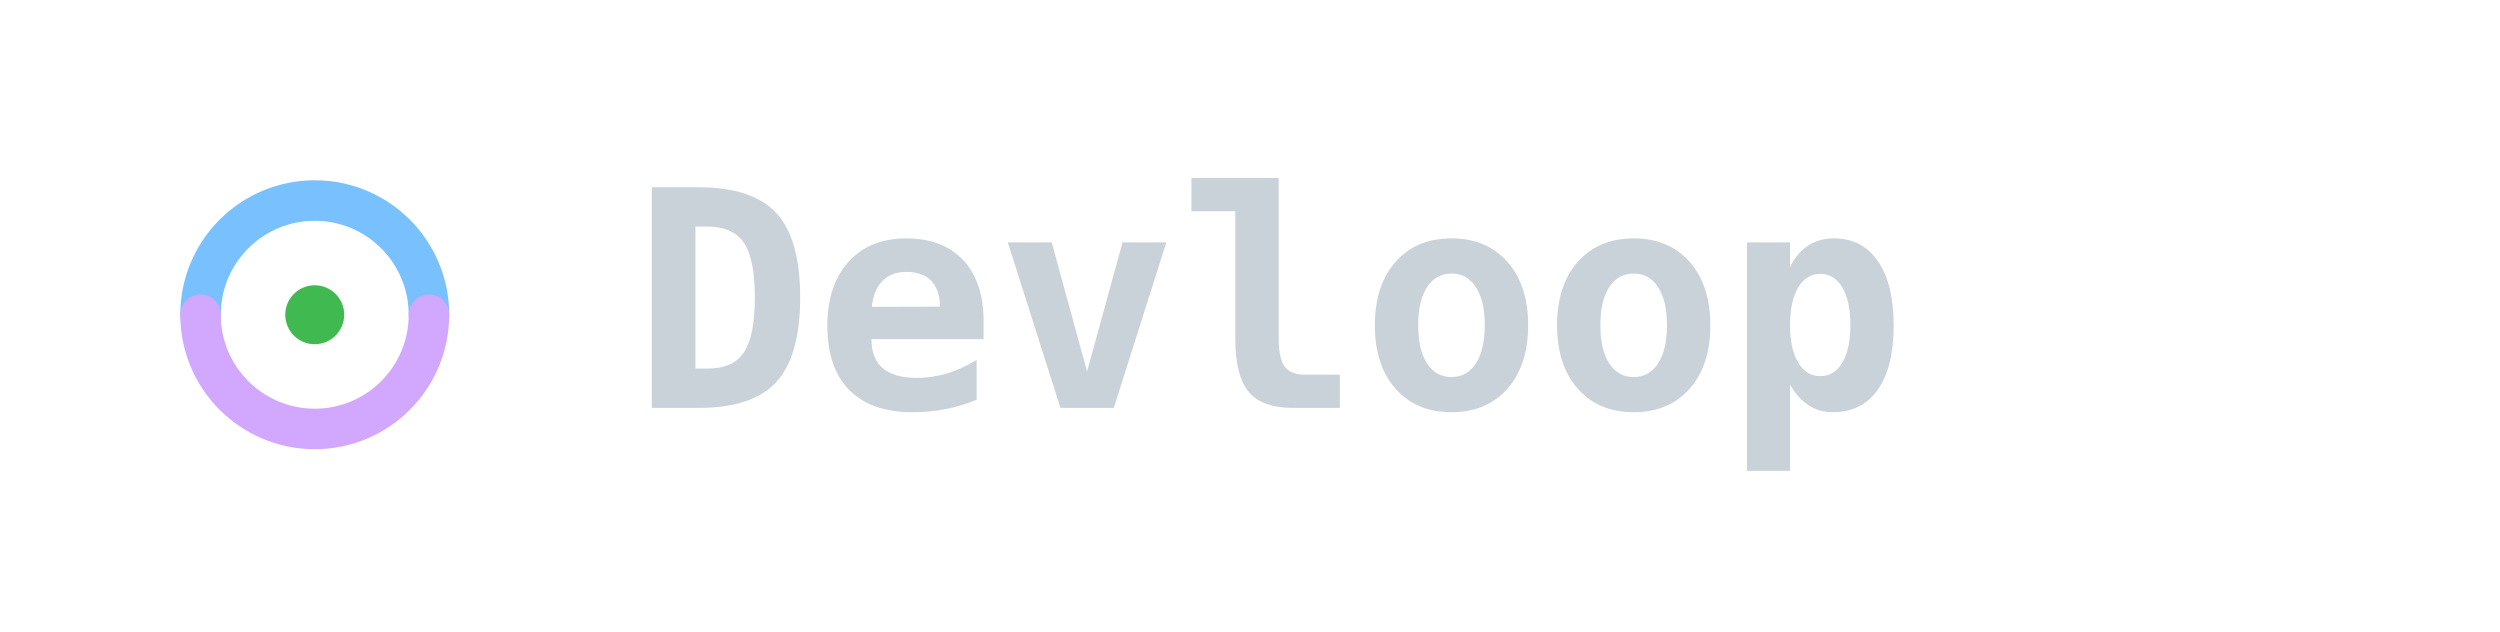
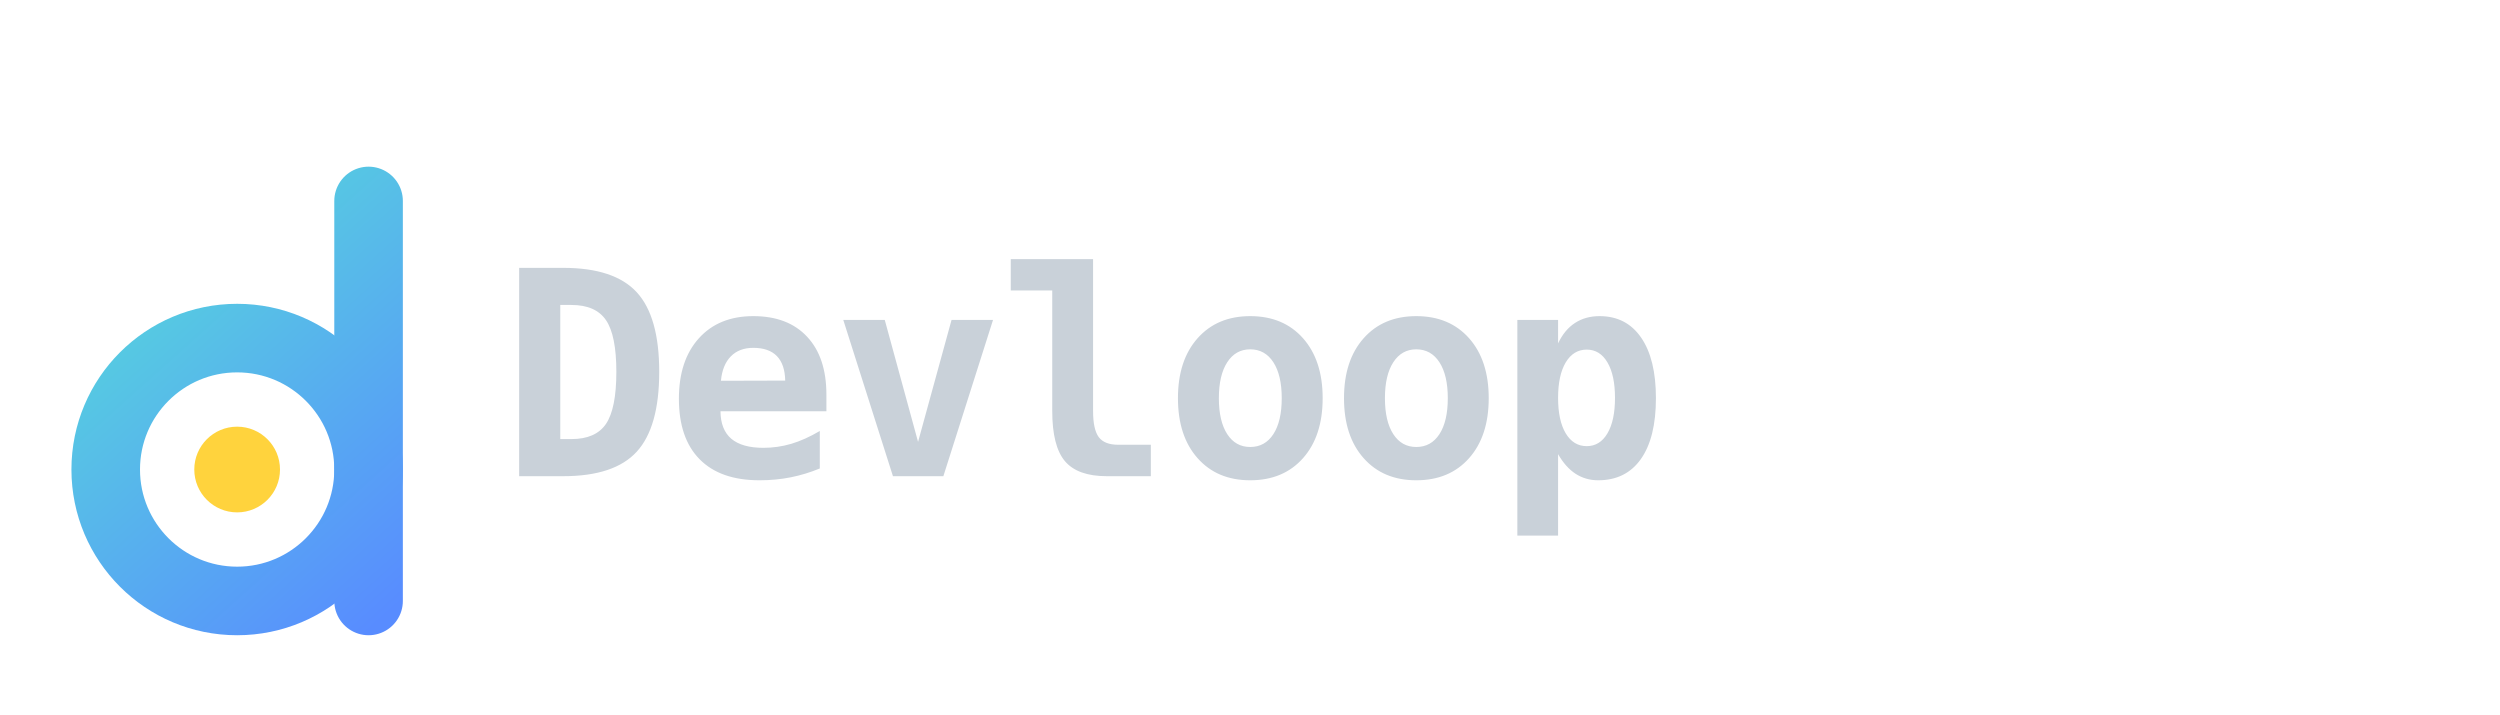
- <svg xmlns="http://www.w3.org/2000/svg" width="380" height="96" viewBox="0 0 380 96" fill="none">
-   <g transform="translate(12,12) scale(0.28)">
-     <path d="M 66 128 A 62 62 0 0 1 190 128" stroke="#79c0ff" stroke-width="22" stroke-linecap="round" />
-     <path d="M 190 128 A 62 62 0 0 1 66 128" stroke="#d2a8ff" stroke-width="22" stroke-linecap="round" />
-     <circle cx="128" cy="128" r="16" fill="#3fb950" />
+ <svg xmlns="http://www.w3.org/2000/svg" width="420" height="120" viewBox="0 0 420 120" fill="none">
+   <defs>
+     <linearGradient id="flow" x1="82" y1="80" x2="186" y2="196" gradientUnits="userSpaceOnUse">
+       <stop offset="0" stop-color="#56d4dd" />
+       <stop offset="1" stop-color="#588cff" />
+     </linearGradient>
+   </defs>
+   <g transform="translate(-21.6 6.88) scale(0.48)">
+     <path d="M 174 56 L 174 196" stroke="url(#flow)" stroke-width="24" stroke-linecap="round" />
+     <circle cx="128" cy="150" r="46" stroke="url(#flow)" stroke-width="24" fill="none" />
+     <circle cx="128" cy="150" r="15" fill="#ffd33d" />
  </g>
-   <text x="96" y="62" font-family="ui-monospace, SFMono-Regular, Menlo, monospace" font-size="46" font-weight="600" fill="#c9d1d9">Devloop</text>
+   <text x="84" y="80" font-family="ui-monospace, SFMono-Regular, Menlo, monospace" font-size="48" font-weight="600" letter-spacing="-1" fill="#c9d1d9">Devloop</text>
</svg>
